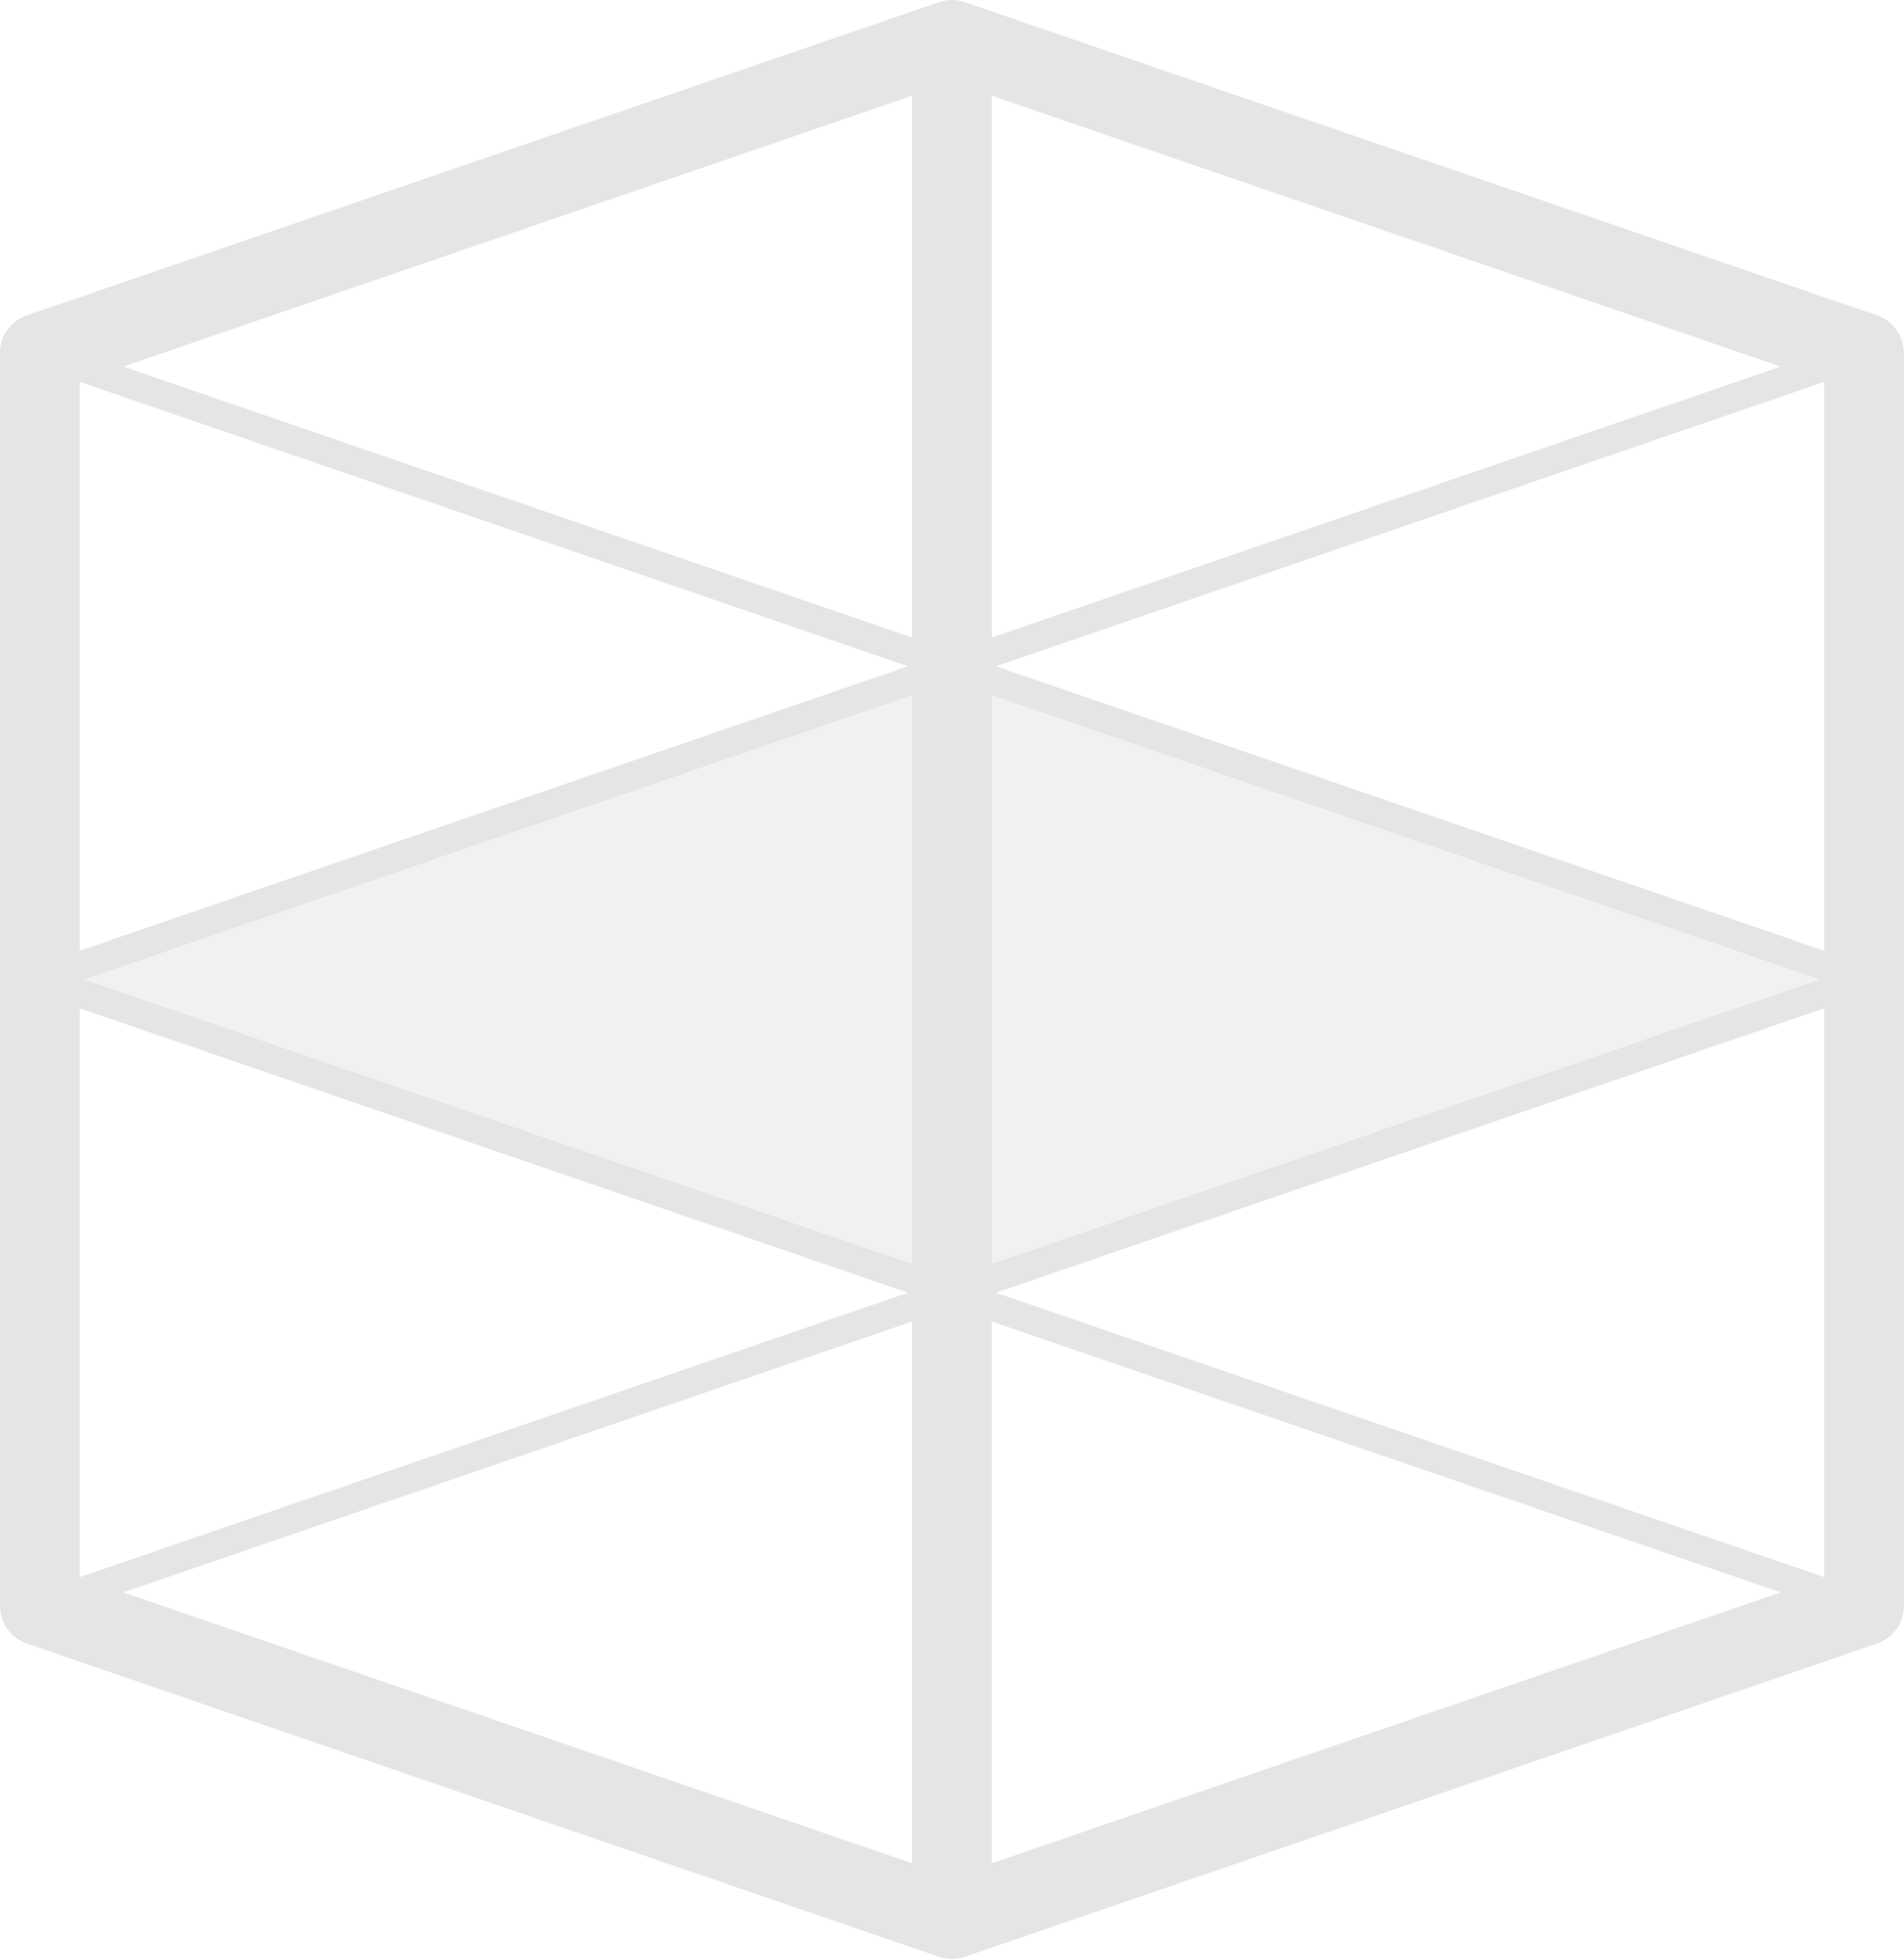
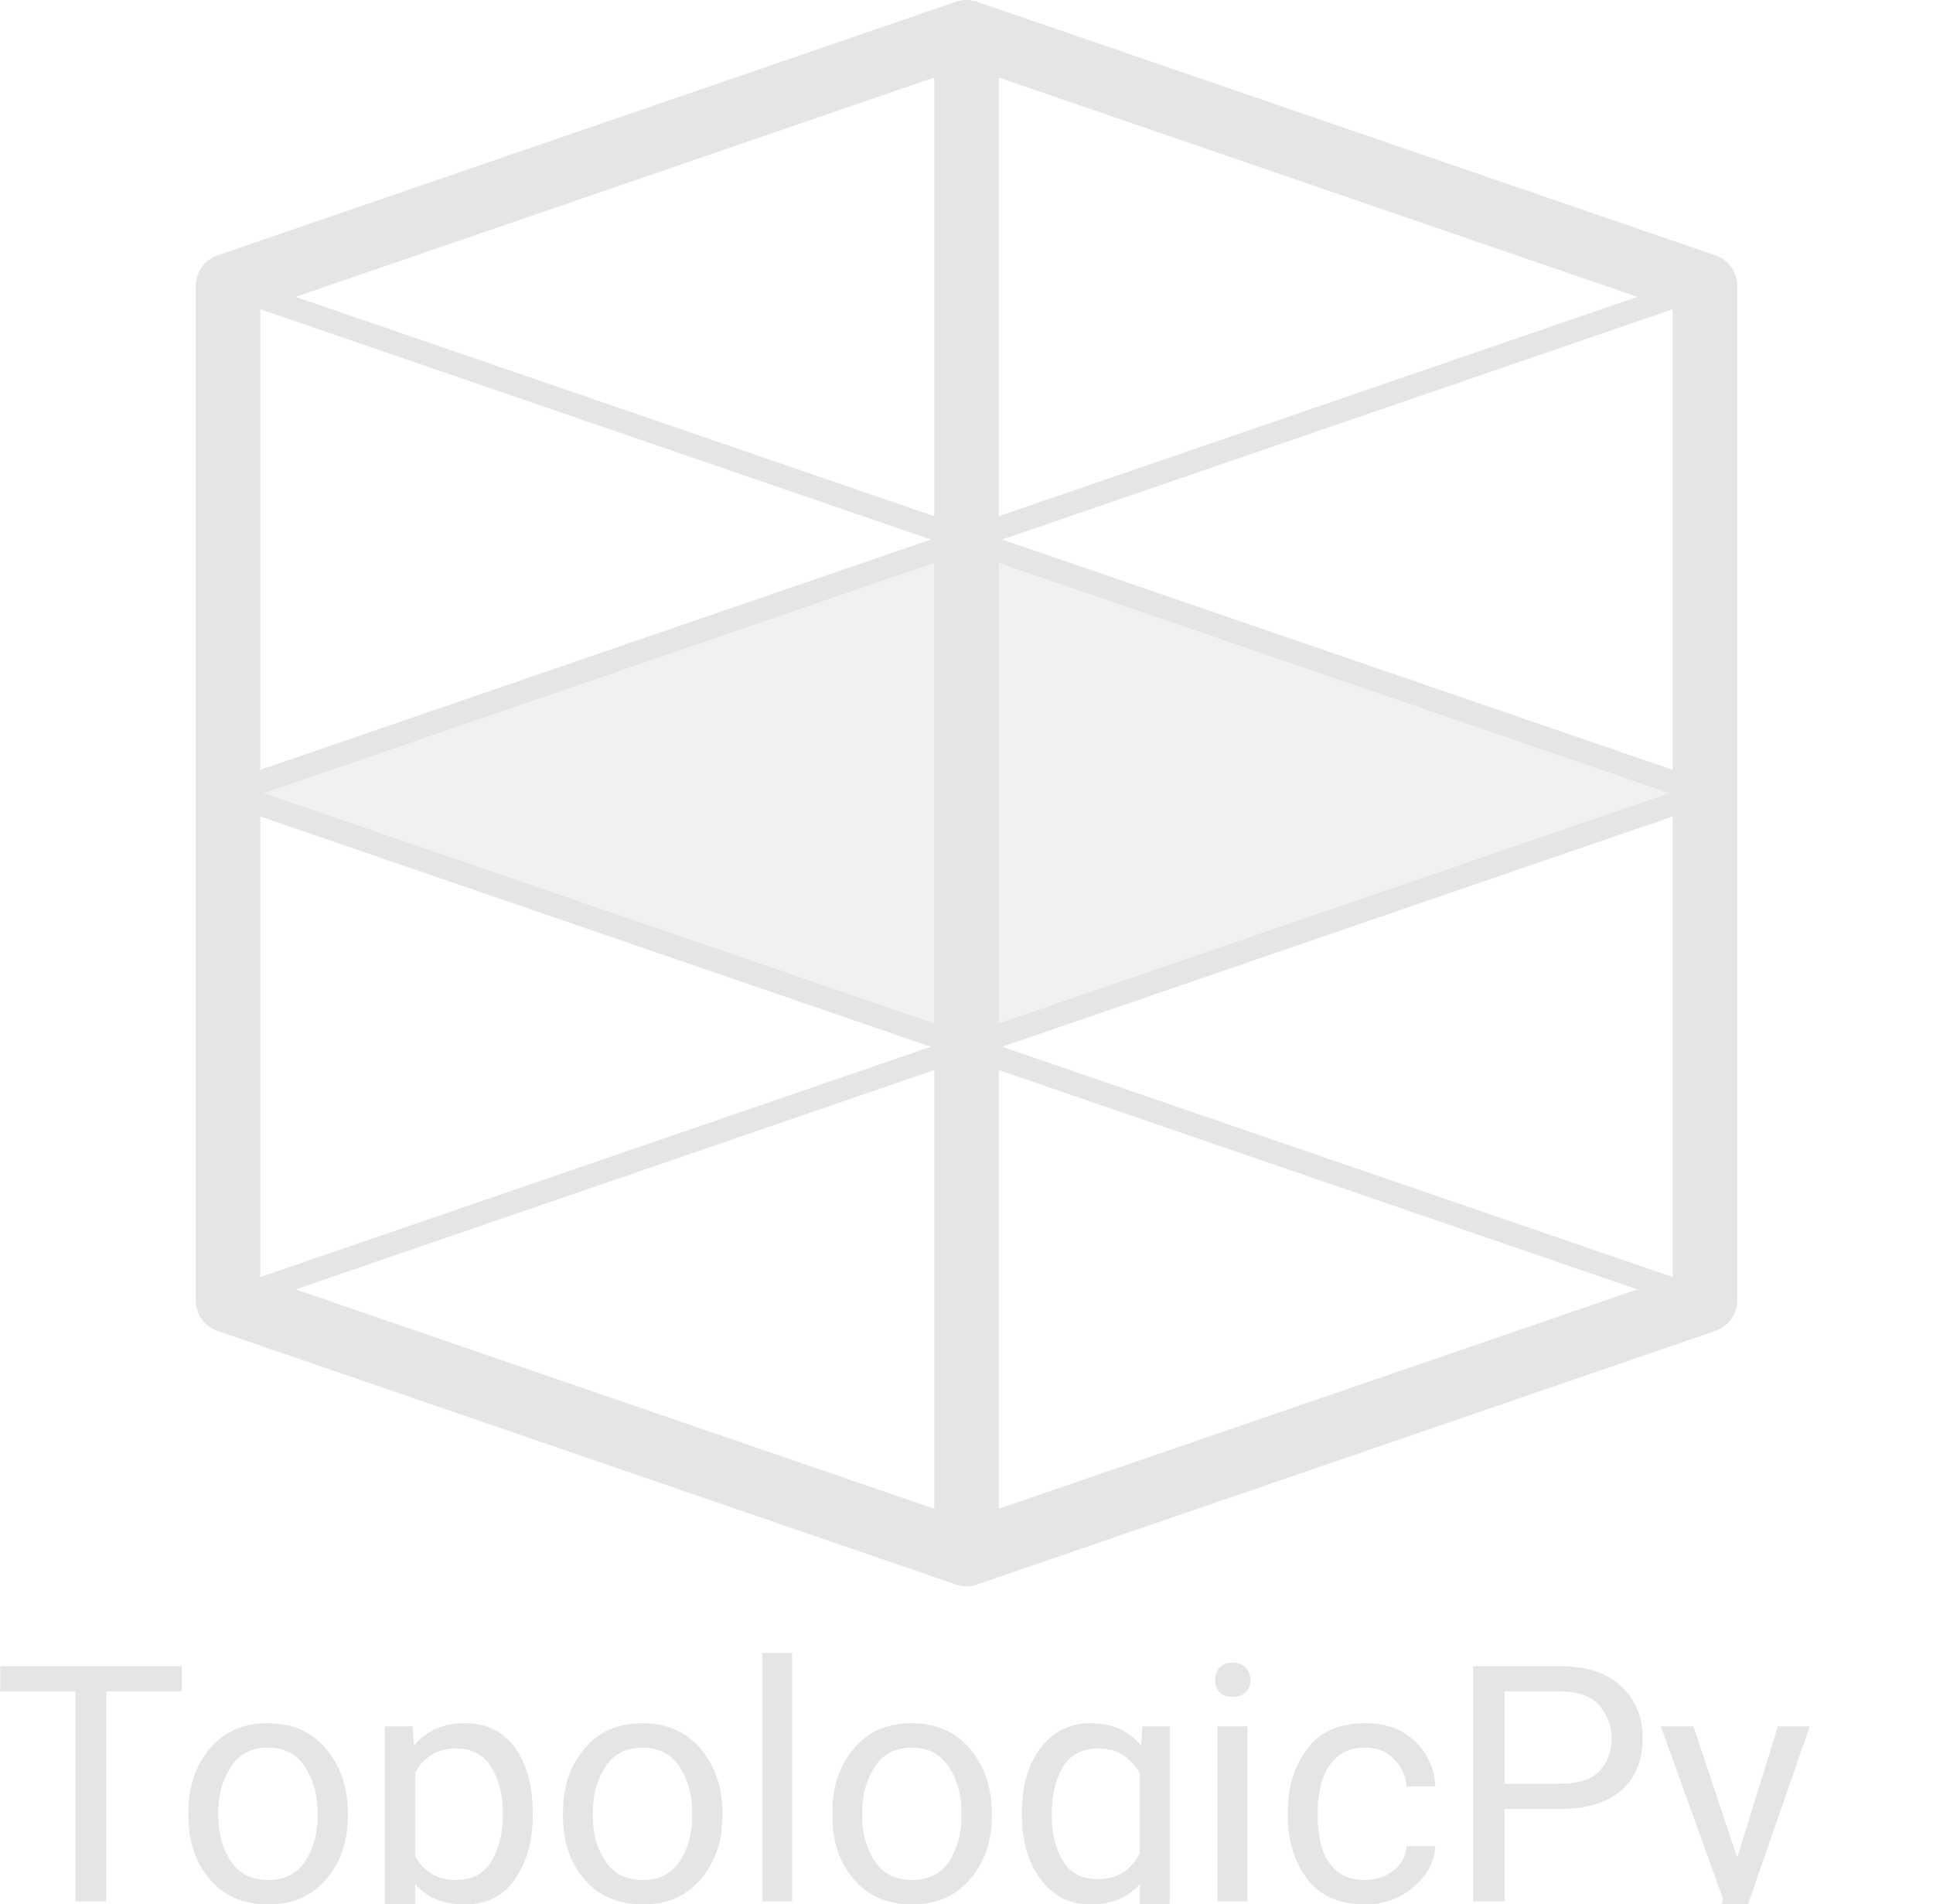
- <svg xmlns="http://www.w3.org/2000/svg" version="1.1" id="svg1" width="62.082" height="63.874" viewBox="0 0 62.082 63.874">
+ <svg xmlns="http://www.w3.org/2000/svg" version="1.1" id="svg1" width="77.851" height="76.666" viewBox="0 0 77.851 76.666">
  <defs id="defs1" />
-   <g id="g1" transform="translate(78.461,-18.76794)">
+   <g id="g1" transform="translate(86.34556,-18.76794)">
    <rect style="fill:none;stroke:#e5e5e5;stroke-width:1.516;stroke-linecap:round;stroke-linejoin:round;stroke-miterlimit:10;stroke-dasharray:none;stroke-opacity:1" id="rect14" width="31.446" height="31.446" x="5.828" y="55.965" transform="matrix(0.9457958,0.324762,-0.9457958,0.324762,0,0)" />
    <rect style="fill:#e5e5e5;fill-opacity:0.5;stroke:#e5e5e5;stroke-width:1.516;stroke-linecap:round;stroke-linejoin:round;stroke-miterlimit:10;stroke-dasharray:none;stroke-opacity:1" id="rect15" width="31.446" height="31.446" x="37.273" y="87.411" transform="matrix(0.9457958,0.324762,-0.9457958,0.324762,0,0)" />
    <rect style="fill:none;stroke:#e5e5e5;stroke-width:1.516;stroke-linecap:round;stroke-linejoin:round;stroke-miterlimit:10;stroke-dasharray:none;stroke-opacity:1" id="rect16" width="31.446" height="31.446" x="68.719" y="118.856" transform="matrix(0.9457958,0.324762,-0.9457958,0.324762,0,0)" />
    <path style="fill:none;stroke:#e5e5e5;stroke-width:2.6;stroke-linecap:round;stroke-linejoin:round;stroke-dasharray:none;stroke-opacity:1" d="m -47.42,20.068 29.741,10.212 2.9e-5,40.849 -29.741,10.212 -29.741,-10.212 -2.3e-5,-40.849 29.741,-10.212 2.4e-5,61.274" id="path16" />
+     <text xml:space="preserve" style="font-style:normal;font-weight:normal;font-size:13.333px;line-height:1.25;font-family:sans-serif;fill:#000000;fill-opacity:1;stroke:none" x="-86.665" y="95.329" id="text1">
+       <tspan id="tspan1" x="-86.665" y="95.329" style="font-style:normal;font-variant:normal;font-weight:normal;font-stretch:normal;font-size:13.333px;font-family:Roboto;-inkscape-font-specification:'Roboto, Normal';font-variant-ligatures:normal;font-variant-caps:small-caps;font-variant-numeric:normal;font-variant-east-asian:normal;fill:#e5e5e5;fill-opacity:1">TopologicPy</tspan>
+     </text>
  </g>
</svg>
